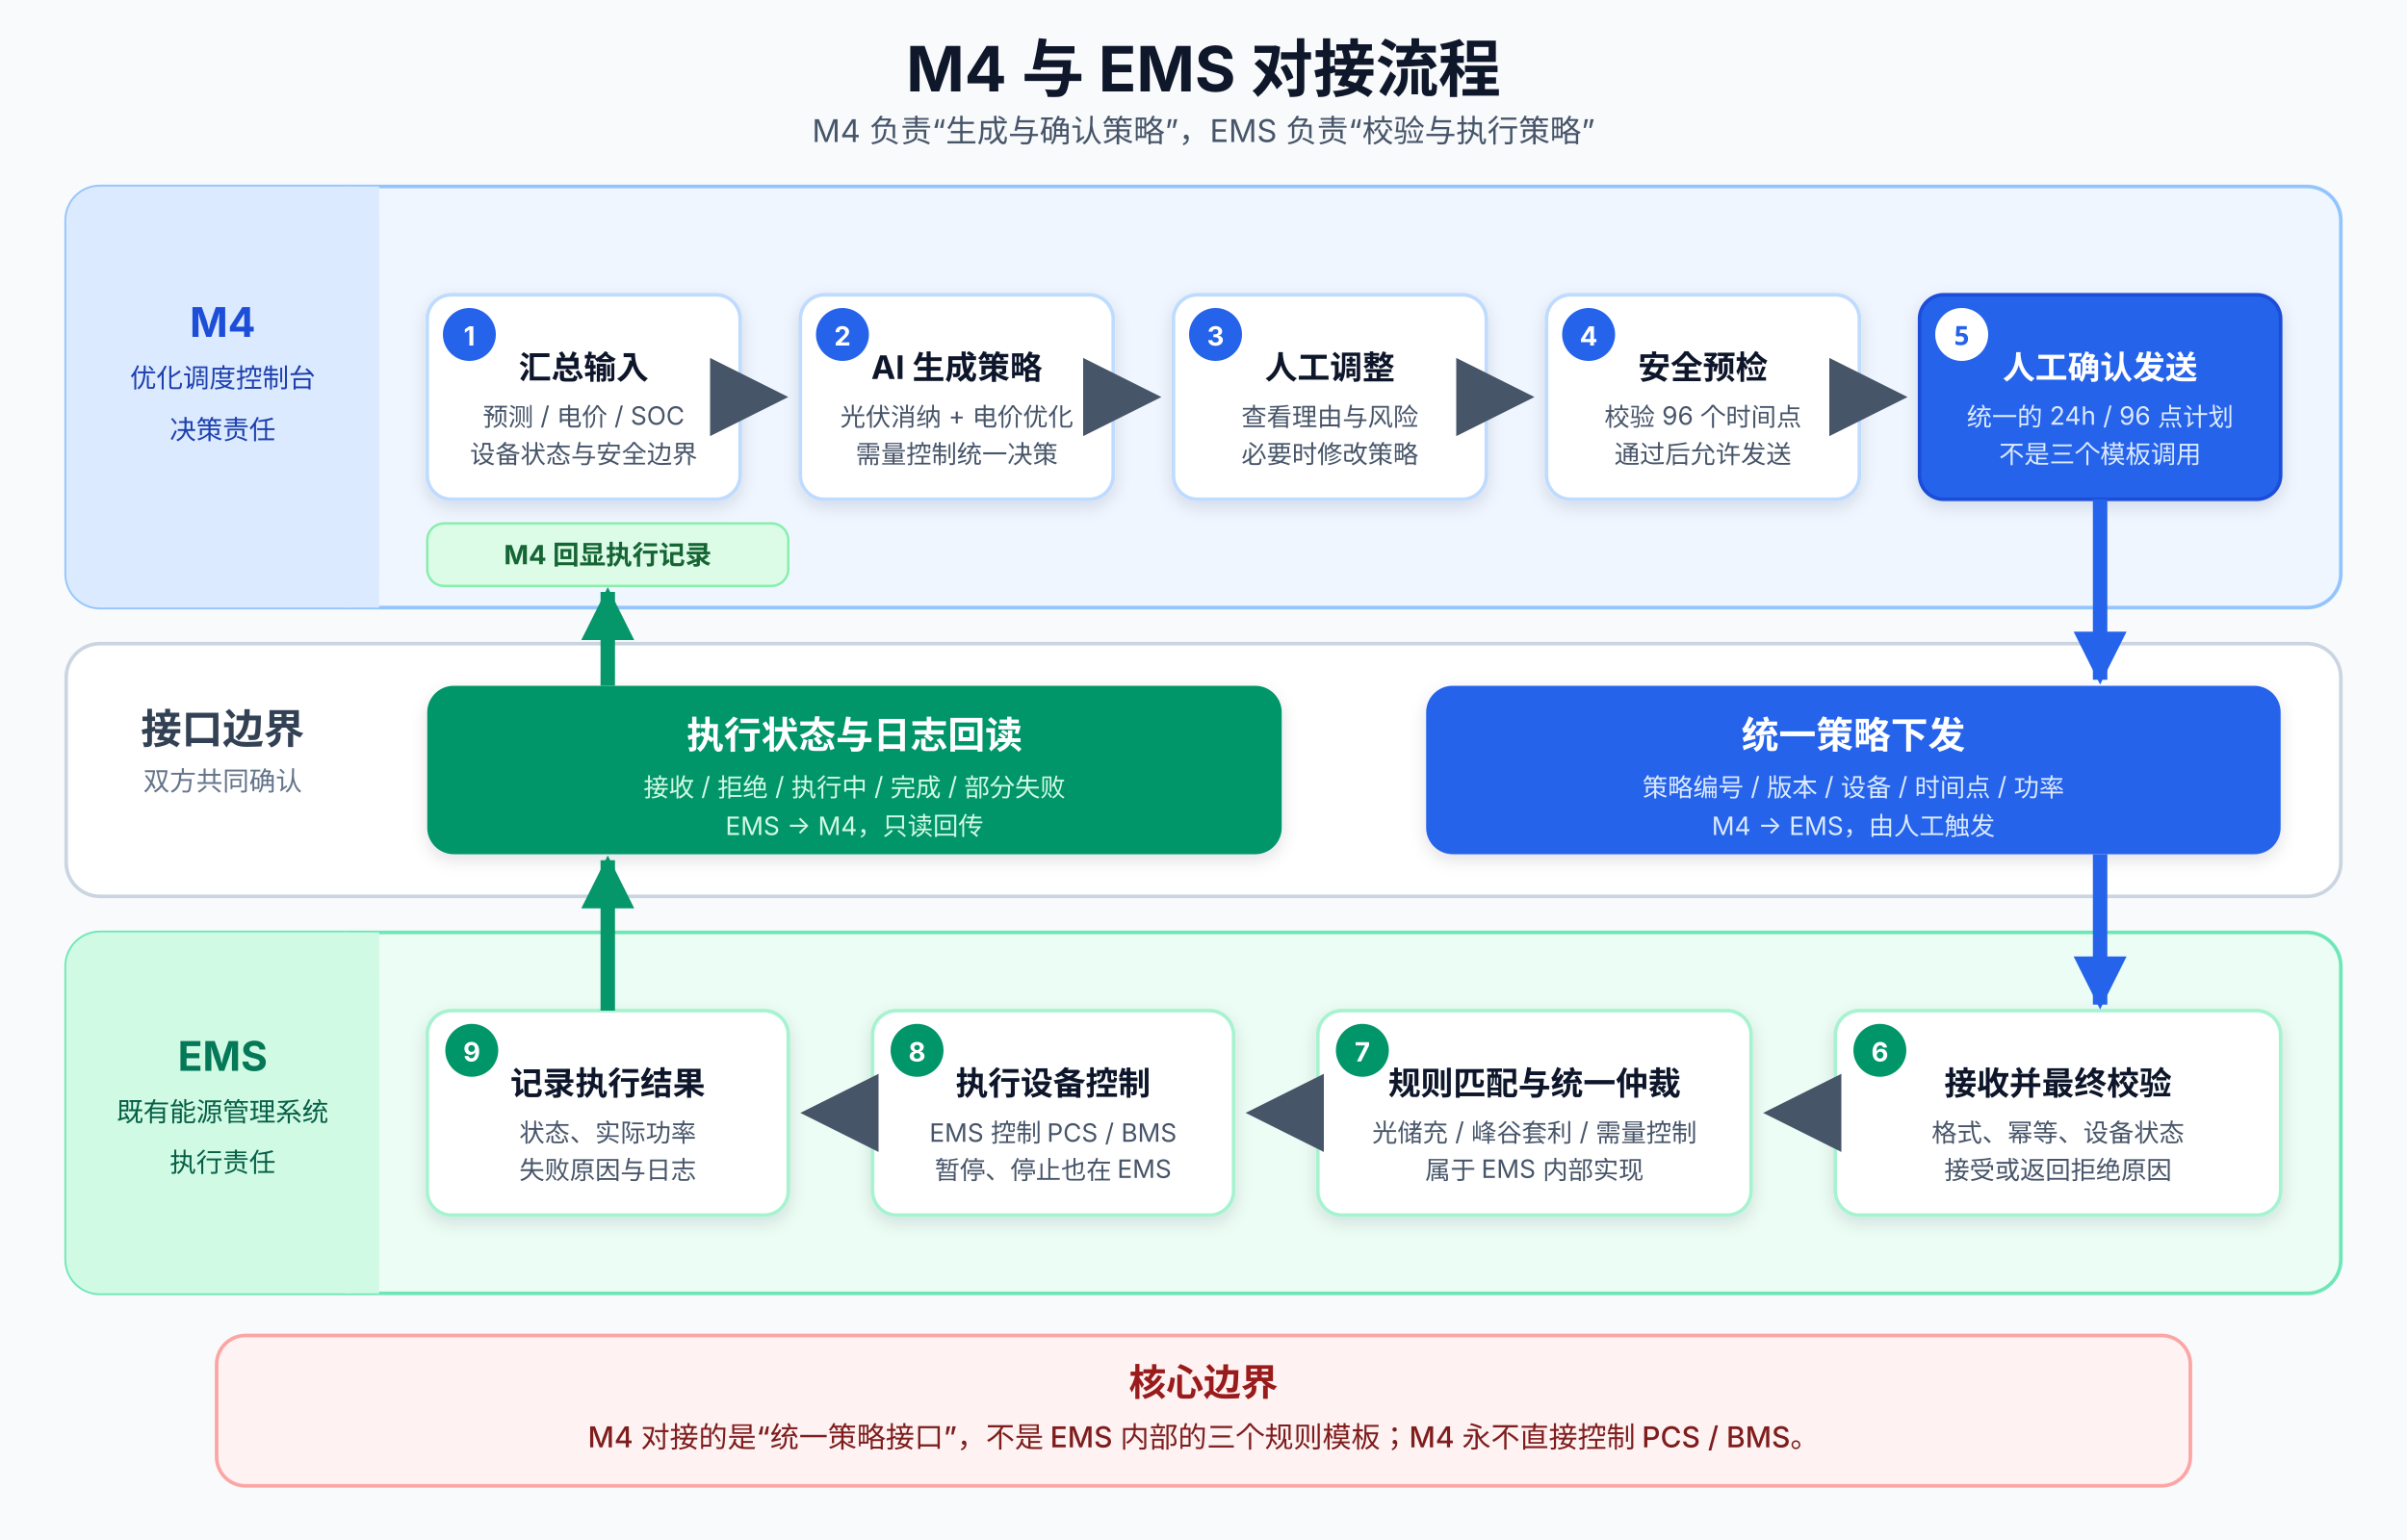
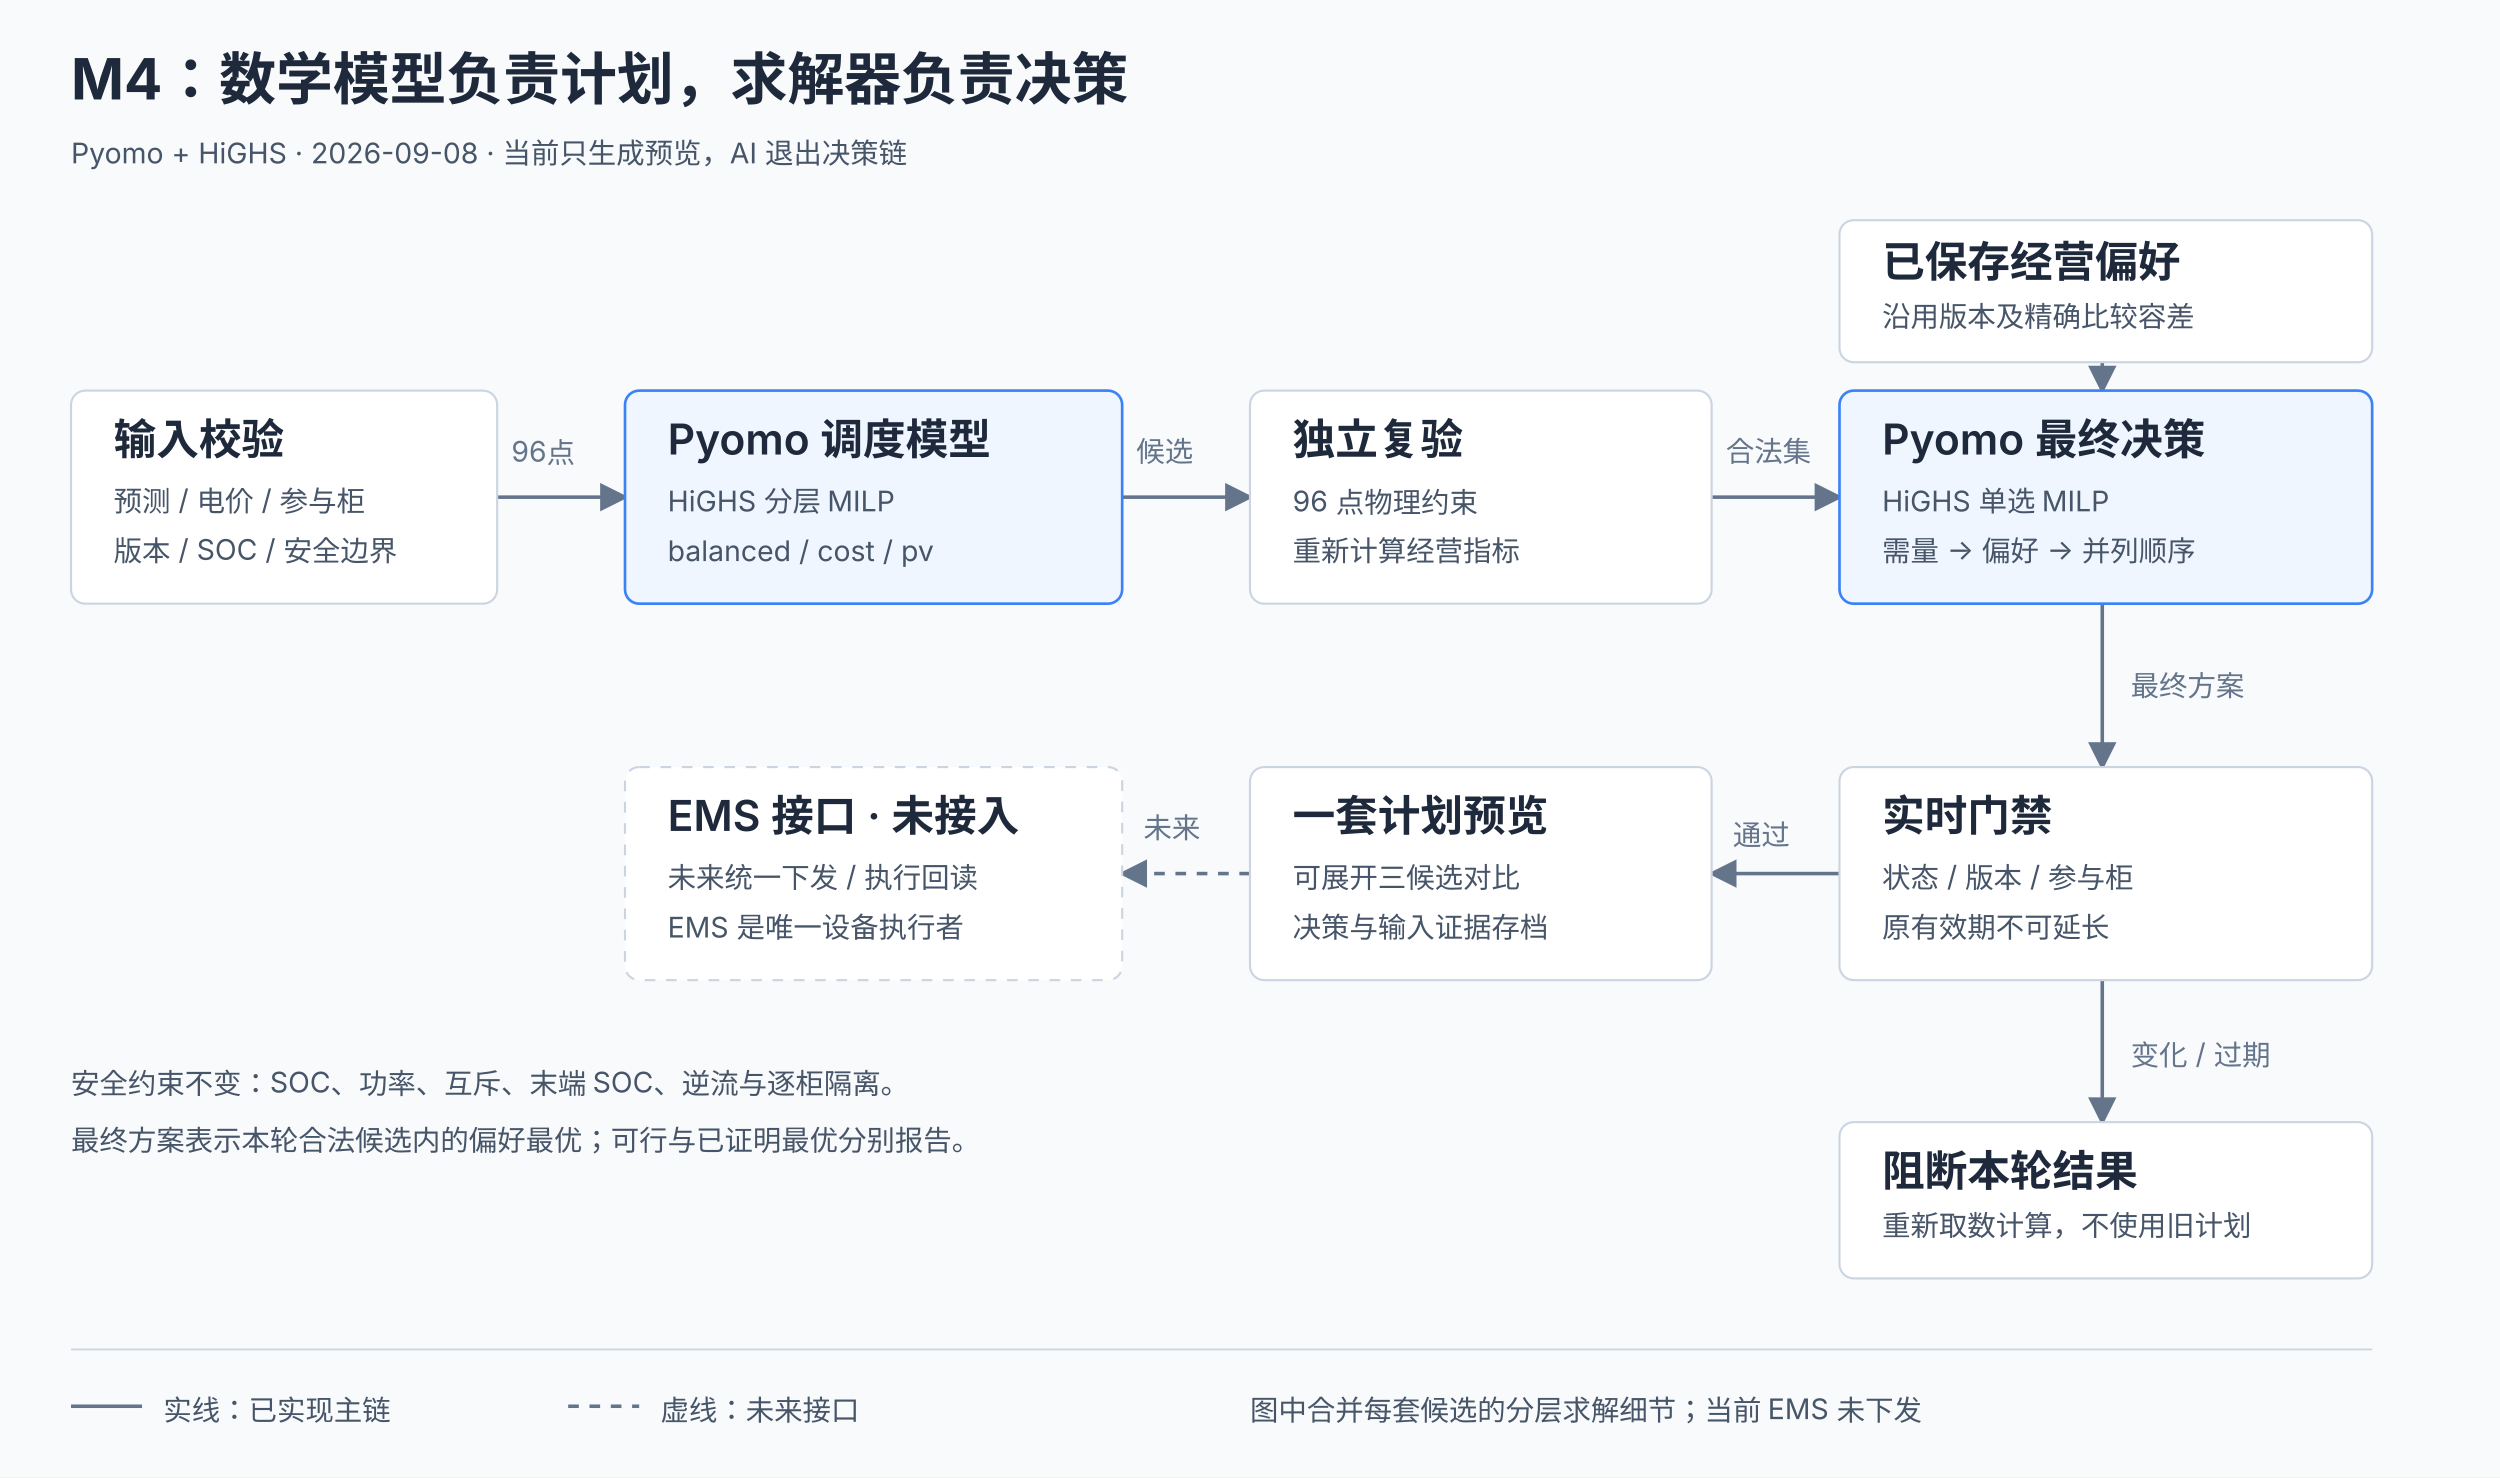
- <svg xmlns="http://www.w3.org/2000/svg" width="2000" height="1280" viewBox="0 0 2000 1280" role="img" aria-labelledby="title desc">
+ <svg xmlns="http://www.w3.org/2000/svg" width="1408" height="832" viewBox="0 0 1408 832" role="img" aria-labelledby="m4-solver-title m4-solver-desc">
  <defs>
-     <filter id="shadow" x="-20%" y="-20%" width="140%" height="140%">
-       <feDropShadow dx="0" dy="5" stdDeviation="7" flood-color="#0f172a" flood-opacity="0.12" />
-     </filter>
-     <marker id="arrow-blue" markerWidth="44" markerHeight="44" refX="40" refY="22" orient="auto" markerUnits="userSpaceOnUse">
-       <path d="M0,0 L44,22 L0,44 Z" fill="#2563eb" />
-     </marker>
-     <marker id="arrow-green" markerWidth="44" markerHeight="44" refX="40" refY="22" orient="auto" markerUnits="userSpaceOnUse">
-       <path d="M0,0 L44,22 L0,44 Z" fill="#059669" />
-     </marker>
-     <marker id="arrow-slate" markerWidth="13" markerHeight="13" refX="11" refY="6.5" orient="auto" markerUnits="strokeWidth">
-       <path d="M0,0 L13,6.5 L0,13 Z" fill="#475569" />
+     <marker id="m4-arrow" markerWidth="8" markerHeight="8" refX="7" refY="4" orient="auto">
+       <path d="M0 0L8 4L0 8Z" fill="#64748b" />
    </marker>
    <style>
-       .title { font: 700 52px -apple-system, BlinkMacSystemFont, "Segoe UI", "PingFang SC", "Microsoft YaHei", sans-serif; fill: #0f172a; }
-       .subtitle { font: 400 26px -apple-system, BlinkMacSystemFont, "Segoe UI", "PingFang SC", "Microsoft YaHei", sans-serif; fill: #475569; }
-       .lane-title { font: 700 34px -apple-system, BlinkMacSystemFont, "Segoe UI", "PingFang SC", "Microsoft YaHei", sans-serif; }
-       .lane-subtitle { font: 400 22px -apple-system, BlinkMacSystemFont, "Segoe UI", "PingFang SC", "Microsoft YaHei", sans-serif; }
-       .node-title { font: 700 27px -apple-system, BlinkMacSystemFont, "Segoe UI", "PingFang SC", "Microsoft YaHei", sans-serif; fill: #0f172a; text-anchor: middle; }
-       .node-text { font: 400 21px -apple-system, BlinkMacSystemFont, "Segoe UI", "PingFang SC", "Microsoft YaHei", sans-serif; fill: #475569; text-anchor: middle; }
-       .node-title-inverse { font: 700 27px -apple-system, BlinkMacSystemFont, "Segoe UI", "PingFang SC", "Microsoft YaHei", sans-serif; fill: #ffffff; text-anchor: middle; }
-       .node-text-inverse { font: 400 21px -apple-system, BlinkMacSystemFont, "Segoe UI", "PingFang SC", "Microsoft YaHei", sans-serif; fill: #dbeafe; text-anchor: middle; }
-       .step { font: 700 22px -apple-system, BlinkMacSystemFont, "Segoe UI", "PingFang SC", "Microsoft YaHei", sans-serif; fill: #ffffff; text-anchor: middle; dominant-baseline: middle; }
-       .api-title { font: 700 31px -apple-system, BlinkMacSystemFont, "Segoe UI", "PingFang SC", "Microsoft YaHei", sans-serif; fill: #ffffff; text-anchor: middle; }
-       .api-text { font: 400 21px -apple-system, BlinkMacSystemFont, "Segoe UI", "PingFang SC", "Microsoft YaHei", sans-serif; fill: #dbeafe; text-anchor: middle; }
-       .api-text-green { font: 400 21px -apple-system, BlinkMacSystemFont, "Segoe UI", "PingFang SC", "Microsoft YaHei", sans-serif; fill: #d1fae5; text-anchor: middle; }
-       .boundary-title { font: 700 31px -apple-system, BlinkMacSystemFont, "Segoe UI", "PingFang SC", "Microsoft YaHei", sans-serif; fill: #991b1b; text-anchor: middle; }
-       .boundary-text { font: 500 24px -apple-system, BlinkMacSystemFont, "Segoe UI", "PingFang SC", "Microsoft YaHei", sans-serif; fill: #7f1d1d; text-anchor: middle; }
-     </style>
+ text{font-family:-apple-system,BlinkMacSystemFont,"PingFang SC","Microsoft YaHei",sans-serif;fill:#1e293b}.heading{font-size:32px;font-weight:650}.label{font-size:24px;font-weight:600}.body{font-size:16px;fill:#475569}.edge{font-size:16px;fill:#64748b}.node{fill:#fff;stroke:#cbd5e1;stroke-width:1.2}.primary{fill:#eff6ff;stroke:#3b82f6;stroke-width:1.5}.line{fill:none;stroke:#64748b;stroke-width:2;marker-end:url(#m4-arrow)}
+ </style>
  </defs>
-   <rect width="2000" height="1280" fill="#f8fafc" />
-   <text x="1000" y="76" class="title" text-anchor="middle">M4 与 EMS 对接流程</text>
-   <text x="1000" y="118" class="subtitle" text-anchor="middle">M4 负责“生成与确认策略”，EMS 负责“校验与执行策略”</text>
-   <rect x="55" y="155" width="1890" height="350" rx="28" fill="#eff6ff" stroke="#93c5fd" stroke-width="3" />
-   <rect x="55" y="155" width="260" height="350" rx="28" fill="#dbeafe" />
-   <path d="M287 155 H315 V505 H287 Z" fill="#dbeafe" />
-   <text x="185" y="280" class="lane-title" fill="#1d4ed8" text-anchor="middle">M4</text>
-   <text x="185" y="322" class="lane-subtitle" fill="#1e40af" text-anchor="middle">优化调度控制台</text>
-   <text x="185" y="365" class="lane-subtitle" fill="#1e40af" text-anchor="middle">决策责任</text>
-   <g filter="url(#shadow)">
-     <rect x="355" y="245" width="260" height="170" rx="20" fill="#ffffff" stroke="#bfdbfe" stroke-width="3" />
-     <circle cx="390" cy="278" r="22" fill="#2563eb" />
-     <text x="390" y="279" class="step">1</text>
-     <text x="485" y="315" class="node-title">汇总输入</text>
-     <text x="485" y="354" class="node-text">预测 / 电价 / SOC</text>
-     <text x="485" y="385" class="node-text">设备状态与安全边界</text>
-     <rect x="665" y="245" width="260" height="170" rx="20" fill="#ffffff" stroke="#bfdbfe" stroke-width="3" />
-     <circle cx="700" cy="278" r="22" fill="#2563eb" />
-     <text x="700" y="279" class="step">2</text>
-     <text x="795" y="315" class="node-title">AI 生成策略</text>
-     <text x="795" y="354" class="node-text">光伏消纳 + 电价优化</text>
-     <text x="795" y="385" class="node-text">需量控制统一决策</text>
-     <rect x="975" y="245" width="260" height="170" rx="20" fill="#ffffff" stroke="#bfdbfe" stroke-width="3" />
-     <circle cx="1010" cy="278" r="22" fill="#2563eb" />
-     <text x="1010" y="279" class="step">3</text>
-     <text x="1105" y="315" class="node-title">人工调整</text>
-     <text x="1105" y="354" class="node-text">查看理由与风险</text>
-     <text x="1105" y="385" class="node-text">必要时修改策略</text>
-     <rect x="1285" y="245" width="260" height="170" rx="20" fill="#ffffff" stroke="#bfdbfe" stroke-width="3" />
-     <circle cx="1320" cy="278" r="22" fill="#2563eb" />
-     <text x="1320" y="279" class="step">4</text>
-     <text x="1415" y="315" class="node-title">安全预检</text>
-     <text x="1415" y="354" class="node-text">校验 96 个时间点</text>
-     <text x="1415" y="385" class="node-text">通过后允许发送</text>
-     <rect x="1595" y="245" width="300" height="170" rx="20" fill="#2563eb" stroke="#1d4ed8" stroke-width="3" />
-     <circle cx="1630" cy="278" r="22" fill="#ffffff" />
-     <text x="1630" y="279" style="font:700 22px sans-serif;fill:#2563eb;text-anchor:middle;dominant-baseline:middle">5</text>
-     <text x="1745" y="315" class="node-title-inverse">人工确认发送</text>
-     <text x="1745" y="354" class="node-text-inverse">统一的 24h / 96 点计划</text>
-     <text x="1745" y="385" class="node-text-inverse">不是三个模板调用</text>
-   </g>
-   <line x1="615" y1="330" x2="645" y2="330" stroke="#475569" stroke-width="5" marker-end="url(#arrow-slate)" />
-   <line x1="925" y1="330" x2="955" y2="330" stroke="#475569" stroke-width="5" marker-end="url(#arrow-slate)" />
-   <line x1="1235" y1="330" x2="1265" y2="330" stroke="#475569" stroke-width="5" marker-end="url(#arrow-slate)" />
-   <line x1="1545" y1="330" x2="1575" y2="330" stroke="#475569" stroke-width="5" marker-end="url(#arrow-slate)" />
-   <rect x="55" y="535" width="1890" height="210" rx="28" fill="#ffffff" stroke="#cbd5e1" stroke-width="3" />
-   <text x="185" y="618" class="lane-title" fill="#334155" text-anchor="middle">接口边界</text>
-   <text x="185" y="657" class="lane-subtitle" fill="#64748b" text-anchor="middle">双方共同确认</text>
-   <g filter="url(#shadow)">
-     <rect x="355" y="570" width="710" height="140" rx="22" fill="#059669" />
-     <text x="710" y="622" class="api-title">执行状态与日志回读</text>
-     <text x="710" y="662" class="api-text-green">接收 / 拒绝 / 执行中 / 完成 / 部分失败</text>
-     <text x="710" y="694" class="api-text-green">EMS → M4，只读回传</text>
-     <rect x="1185" y="570" width="710" height="140" rx="22" fill="#2563eb" />
-     <text x="1540" y="622" class="api-title">统一策略下发</text>
-     <text x="1540" y="662" class="api-text">策略编号 / 版本 / 设备 / 时间点 / 功率</text>
-     <text x="1540" y="694" class="api-text">M4 → EMS，由人工触发</text>
-   </g>
-   <rect x="55" y="775" width="1890" height="300" rx="28" fill="#ecfdf5" stroke="#6ee7b7" stroke-width="3" />
-   <rect x="55" y="775" width="260" height="300" rx="28" fill="#d1fae5" />
-   <path d="M287 775 H315 V1075 H287 Z" fill="#d1fae5" />
-   <text x="185" y="890" class="lane-title" fill="#047857" text-anchor="middle">EMS</text>
-   <text x="185" y="932" class="lane-subtitle" fill="#065f46" text-anchor="middle">既有能源管理系统</text>
-   <text x="185" y="974" class="lane-subtitle" fill="#065f46" text-anchor="middle">执行责任</text>
-   <g filter="url(#shadow)">
-     <rect x="355" y="840" width="300" height="170" rx="20" fill="#ffffff" stroke="#a7f3d0" stroke-width="3" />
-     <circle cx="392" cy="873" r="22" fill="#059669" />
-     <text x="392" y="874" class="step">9</text>
-     <text x="505" y="910" class="node-title">记录执行结果</text>
-     <text x="505" y="949" class="node-text">状态、实际功率</text>
-     <text x="505" y="980" class="node-text">失败原因与日志</text>
-     <rect x="725" y="840" width="300" height="170" rx="20" fill="#ffffff" stroke="#a7f3d0" stroke-width="3" />
-     <circle cx="762" cy="873" r="22" fill="#059669" />
-     <text x="762" y="874" class="step">8</text>
-     <text x="875" y="910" class="node-title">执行设备控制</text>
-     <text x="875" y="949" class="node-text">EMS 控制 PCS / BMS</text>
-     <text x="875" y="980" class="node-text">暂停、停止也在 EMS</text>
-     <rect x="1095" y="840" width="360" height="170" rx="20" fill="#ffffff" stroke="#a7f3d0" stroke-width="3" />
-     <circle cx="1132" cy="873" r="22" fill="#059669" />
-     <text x="1132" y="874" class="step">7</text>
-     <text x="1275" y="910" class="node-title">规则匹配与统一仲裁</text>
-     <text x="1275" y="949" class="node-text">光储充 / 峰谷套利 / 需量控制</text>
-     <text x="1275" y="980" class="node-text">属于 EMS 内部实现</text>
-     <rect x="1525" y="840" width="370" height="170" rx="20" fill="#ffffff" stroke="#a7f3d0" stroke-width="3" />
-     <circle cx="1562" cy="873" r="22" fill="#059669" />
-     <text x="1562" y="874" class="step">6</text>
-     <text x="1710" y="910" class="node-title">接收并最终校验</text>
-     <text x="1710" y="949" class="node-text">格式、幂等、设备状态</text>
-     <text x="1710" y="980" class="node-text">接受或返回拒绝原因</text>
-   </g>
-   <line x1="1525" y1="925" x2="1475" y2="925" stroke="#475569" stroke-width="5" marker-end="url(#arrow-slate)" />
-   <line x1="1095" y1="925" x2="1045" y2="925" stroke="#475569" stroke-width="5" marker-end="url(#arrow-slate)" />
-   <line x1="725" y1="925" x2="675" y2="925" stroke="#475569" stroke-width="5" marker-end="url(#arrow-slate)" />
-   <path d="M1745 415 V565" fill="none" stroke="#2563eb" stroke-width="12" marker-end="url(#arrow-blue)" />
-   <path d="M1745 710 V835" fill="none" stroke="#2563eb" stroke-width="12" marker-end="url(#arrow-blue)" />
-   <path d="M505 840 V715" fill="none" stroke="#059669" stroke-width="12" marker-end="url(#arrow-green)" />
-   <path d="M505 570 V492" fill="none" stroke="#059669" stroke-width="12" marker-end="url(#arrow-green)" />
-   <rect x="355" y="435" width="300" height="52" rx="14" fill="#dcfce7" stroke="#86efac" stroke-width="2" />
-   <text x="505" y="469" style="font:700 22px -apple-system,BlinkMacSystemFont,'Segoe UI','PingFang SC','Microsoft YaHei',sans-serif;fill:#166534;text-anchor:middle">M4 回显执行记录</text>
-   <rect x="180" y="1110" width="1640" height="125" rx="24" fill="#fef2f2" stroke="#fca5a5" stroke-width="3" />
-   <text x="1000" y="1160" class="boundary-title">核心边界</text>
-   <text x="1000" y="1203" class="boundary-text">M4 对接的是“统一策略接口”，不是 EMS 内部的三个规则模板；M4 永不直接控制 PCS / BMS。</text>
+   <rect width="1408" height="832" fill="#f8fafc" />
+   <text x="40" y="56" class="heading">M4：数学模型负责计划，求解器负责决策</text>
+   <text x="40" y="92" class="body">Pyomo + HiGHS · 2026-09-08 · 当前只生成预览，AI 退出决策链</text>
+   <path class="line" d="M280 280H352" />
+   <path class="line" d="M632 280H704" />
+   <path class="line" d="M964 280H1036" />
+   <path class="line" d="M1184 204V220" />
+   <path class="line" d="M1184 340V432" />
+   <path class="line" d="M1036 492H964" />
+   <path class="line" d="M1184 552V632" />
+   <path class="line" d="M704 492H632" stroke-dasharray="6 6" />
+   <text x="288" y="260" class="edge">96点</text>
+   <text x="640" y="260" class="edge">候选</text>
+   <text x="972" y="260" class="edge">合法集</text>
+   <text x="1200" y="392" class="edge">最终方案</text>
+   <text x="976" y="476" class="edge">通过</text>
+   <text x="1200" y="600" class="edge">变化 / 过期</text>
+   <text x="644" y="472" class="edge">未来</text>
+   <rect class="node" x="40" y="220" width="240" height="120" rx="8" />
+   <text x="64" y="256" class="label">输入校验</text>
+   <text x="64" y="288" class="body">预测 / 电价 / 参与柜</text>
+   <text x="64" y="316" class="body">版本 / SOC / 安全边界</text>
+   <rect class="primary" x="352" y="220" width="280" height="120" rx="8" />
+   <text x="376" y="256" class="label">Pyomo 调度模型</text>
+   <text x="376" y="288" class="body">HiGHS 分层 MILP</text>
+   <text x="376" y="316" class="body">balanced / cost / pv</text>
+   <rect class="node" x="704" y="220" width="260" height="120" rx="8" />
+   <text x="728" y="256" class="label">独立复验</text>
+   <text x="728" y="288" class="body">96 点物理约束</text>
+   <text x="728" y="316" class="body">重新计算经营指标</text>
+   <rect class="primary" x="1036" y="220" width="300" height="120" rx="8" />
+   <text x="1060" y="256" class="label">Pyomo 最终决策</text>
+   <text x="1060" y="288" class="body">HiGHS 单选 MILP</text>
+   <text x="1060" y="316" class="body">需量 → 偏好 → 并列顺序</text>
+   <rect class="node" x="1036" y="124" width="300" height="80" rx="8" />
+   <text x="1060" y="156" class="label">已保存经营偏好</text>
+   <text x="1060" y="184" class="body">沿用版本及精确比较容差</text>
+   <rect class="node" x="1036" y="432" width="300" height="120" rx="8" />
+   <text x="1060" y="468" class="label">实时门禁</text>
+   <text x="1060" y="500" class="body">状态 / 版本 / 参与柜</text>
+   <text x="1060" y="528" class="body">原有效期不可延长</text>
+   <rect class="node" x="704" y="432" width="260" height="120" rx="8" />
+   <text x="728" y="468" class="label">一套计划预览</text>
+   <text x="728" y="500" class="body">可展开三候选对比</text>
+   <text x="728" y="528" class="body">决策与输入证据存档</text>
+   <rect class="node" x="1036" y="632" width="300" height="88" rx="8" />
+   <text x="1060" y="668" class="label">阻断本轮结果</text>
+   <text x="1060" y="696" class="body">重新取数计算，不使用旧计划</text>
+   <rect class="node" x="352" y="432" width="280" height="120" rx="8" stroke-dasharray="6 6" />
+   <text x="376" y="468" class="label">EMS 接口 · 未接入</text>
+   <text x="376" y="500" class="body">未来统一下发 / 执行回读</text>
+   <text x="376" y="528" class="body">EMS 是唯一设备执行者</text>
+   <text x="40" y="616" class="body">安全约束不变：SOC、功率、互斥、末端 SOC、逆流与逐柜隔离。</text>
+   <text x="40" y="648" class="body">最终方案表示本轮合法候选内的偏好最优；可行与已证明最优分别报告。</text>
+   <path d="M40 760H1336" stroke="#cbd5e1" />
+   <path d="M40 792H80" stroke="#64748b" stroke-width="2" />
+   <text x="92" y="800" class="body">实线：已实现主链</text>
+   <path d="M320 792H360" stroke="#64748b" stroke-width="2" stroke-dasharray="6 6" />
+   <text x="372" y="800" class="body">虚线：未来接口</text>
+   <text x="704" y="800" class="body">图中合并每套候选的分层求解细节；当前 EMS 未下发</text>
</svg>
